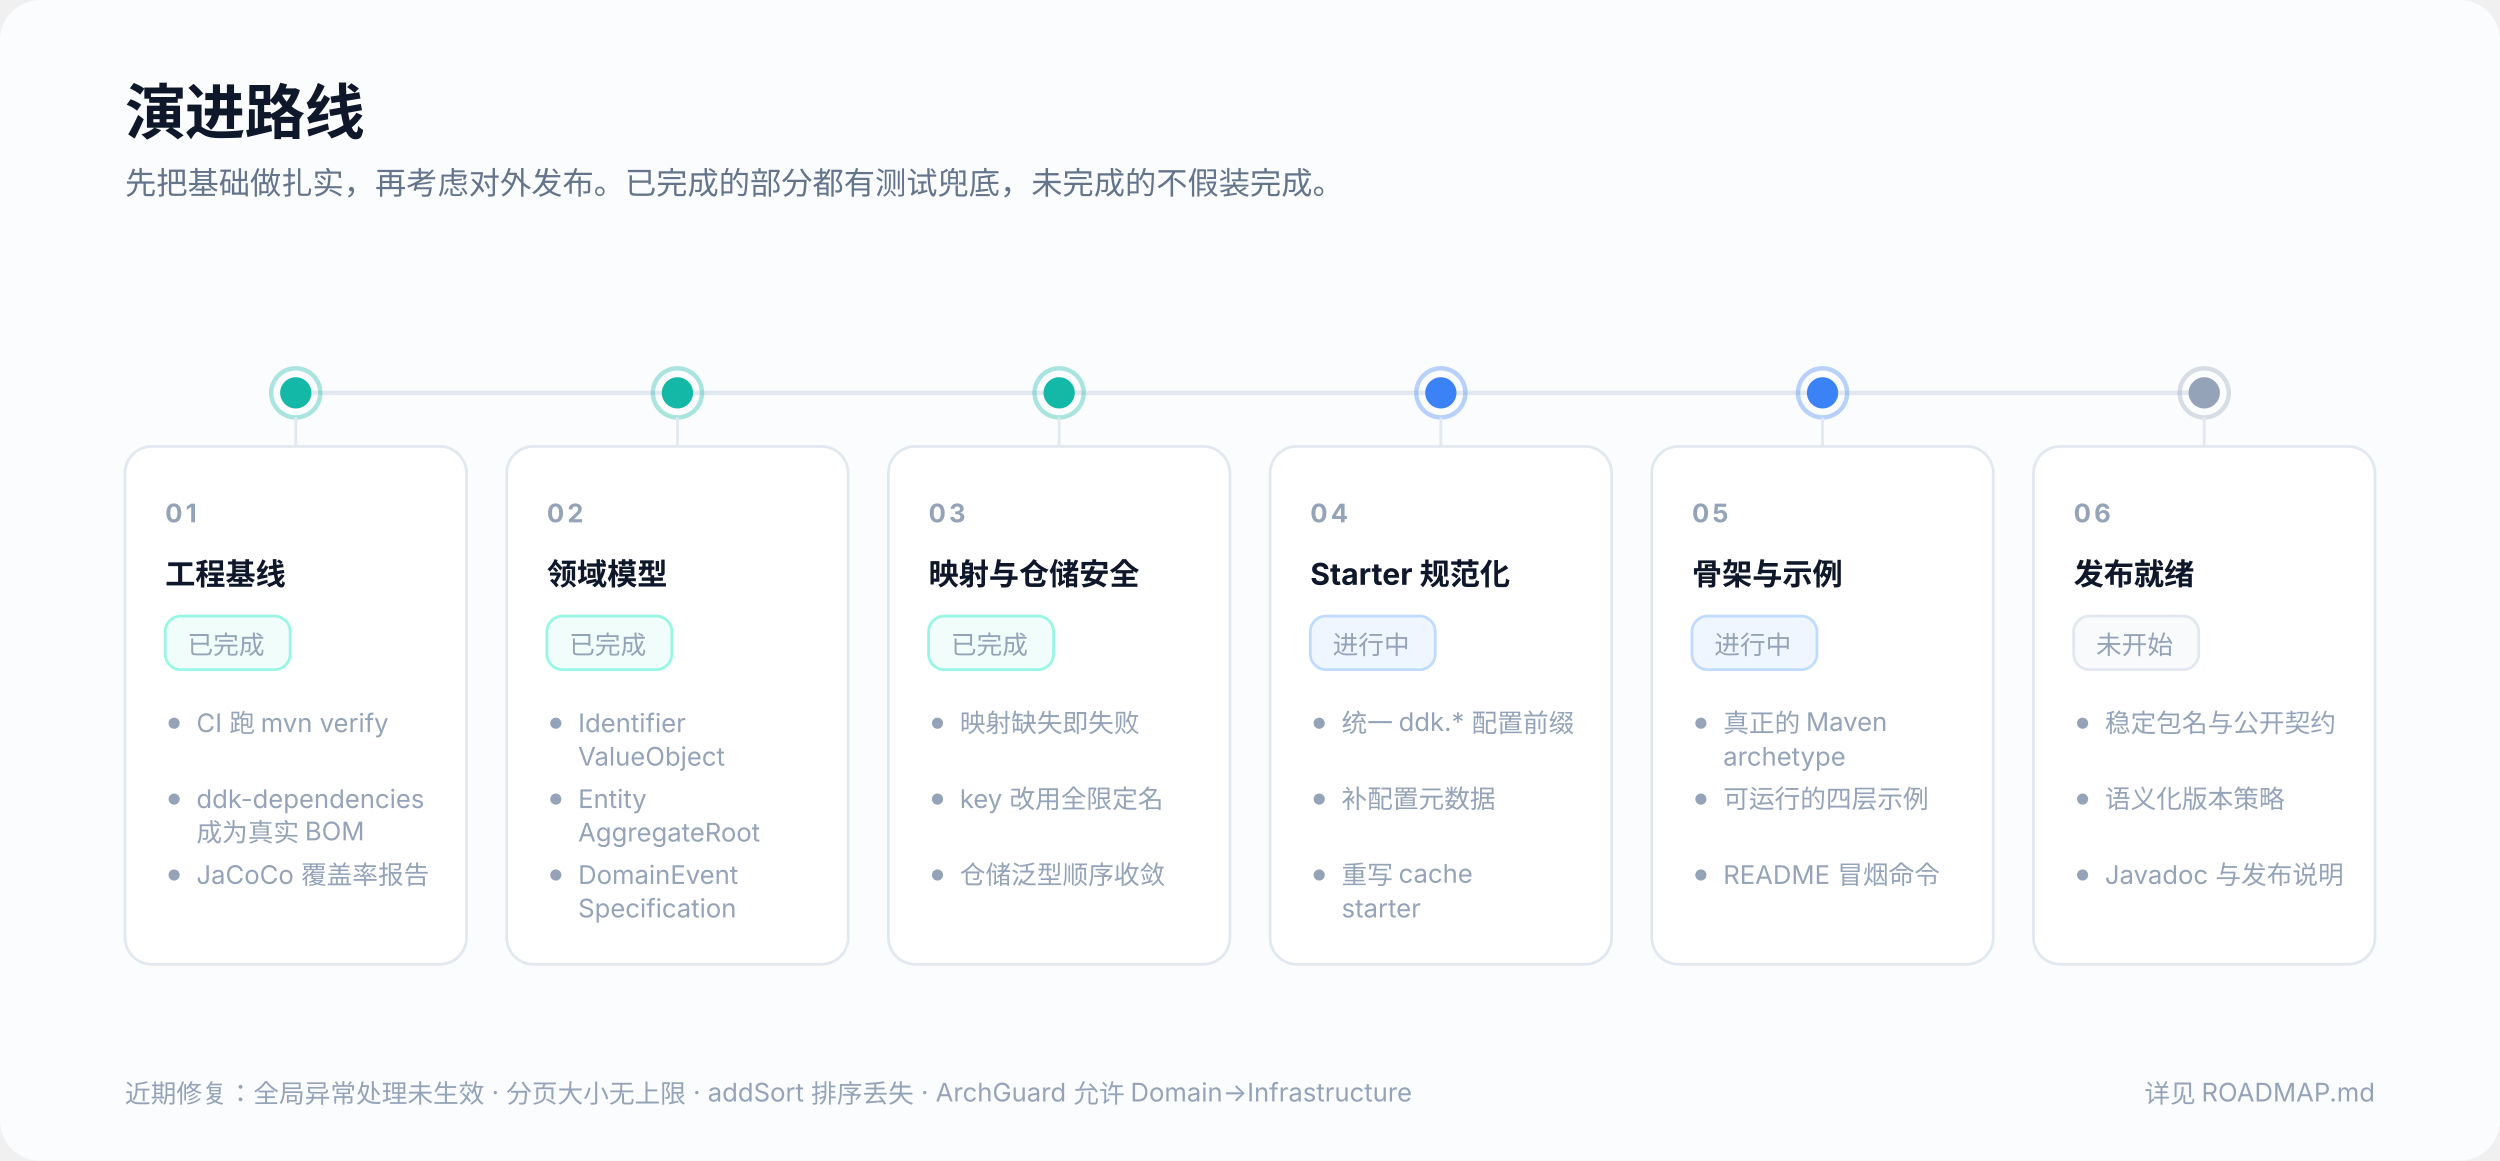
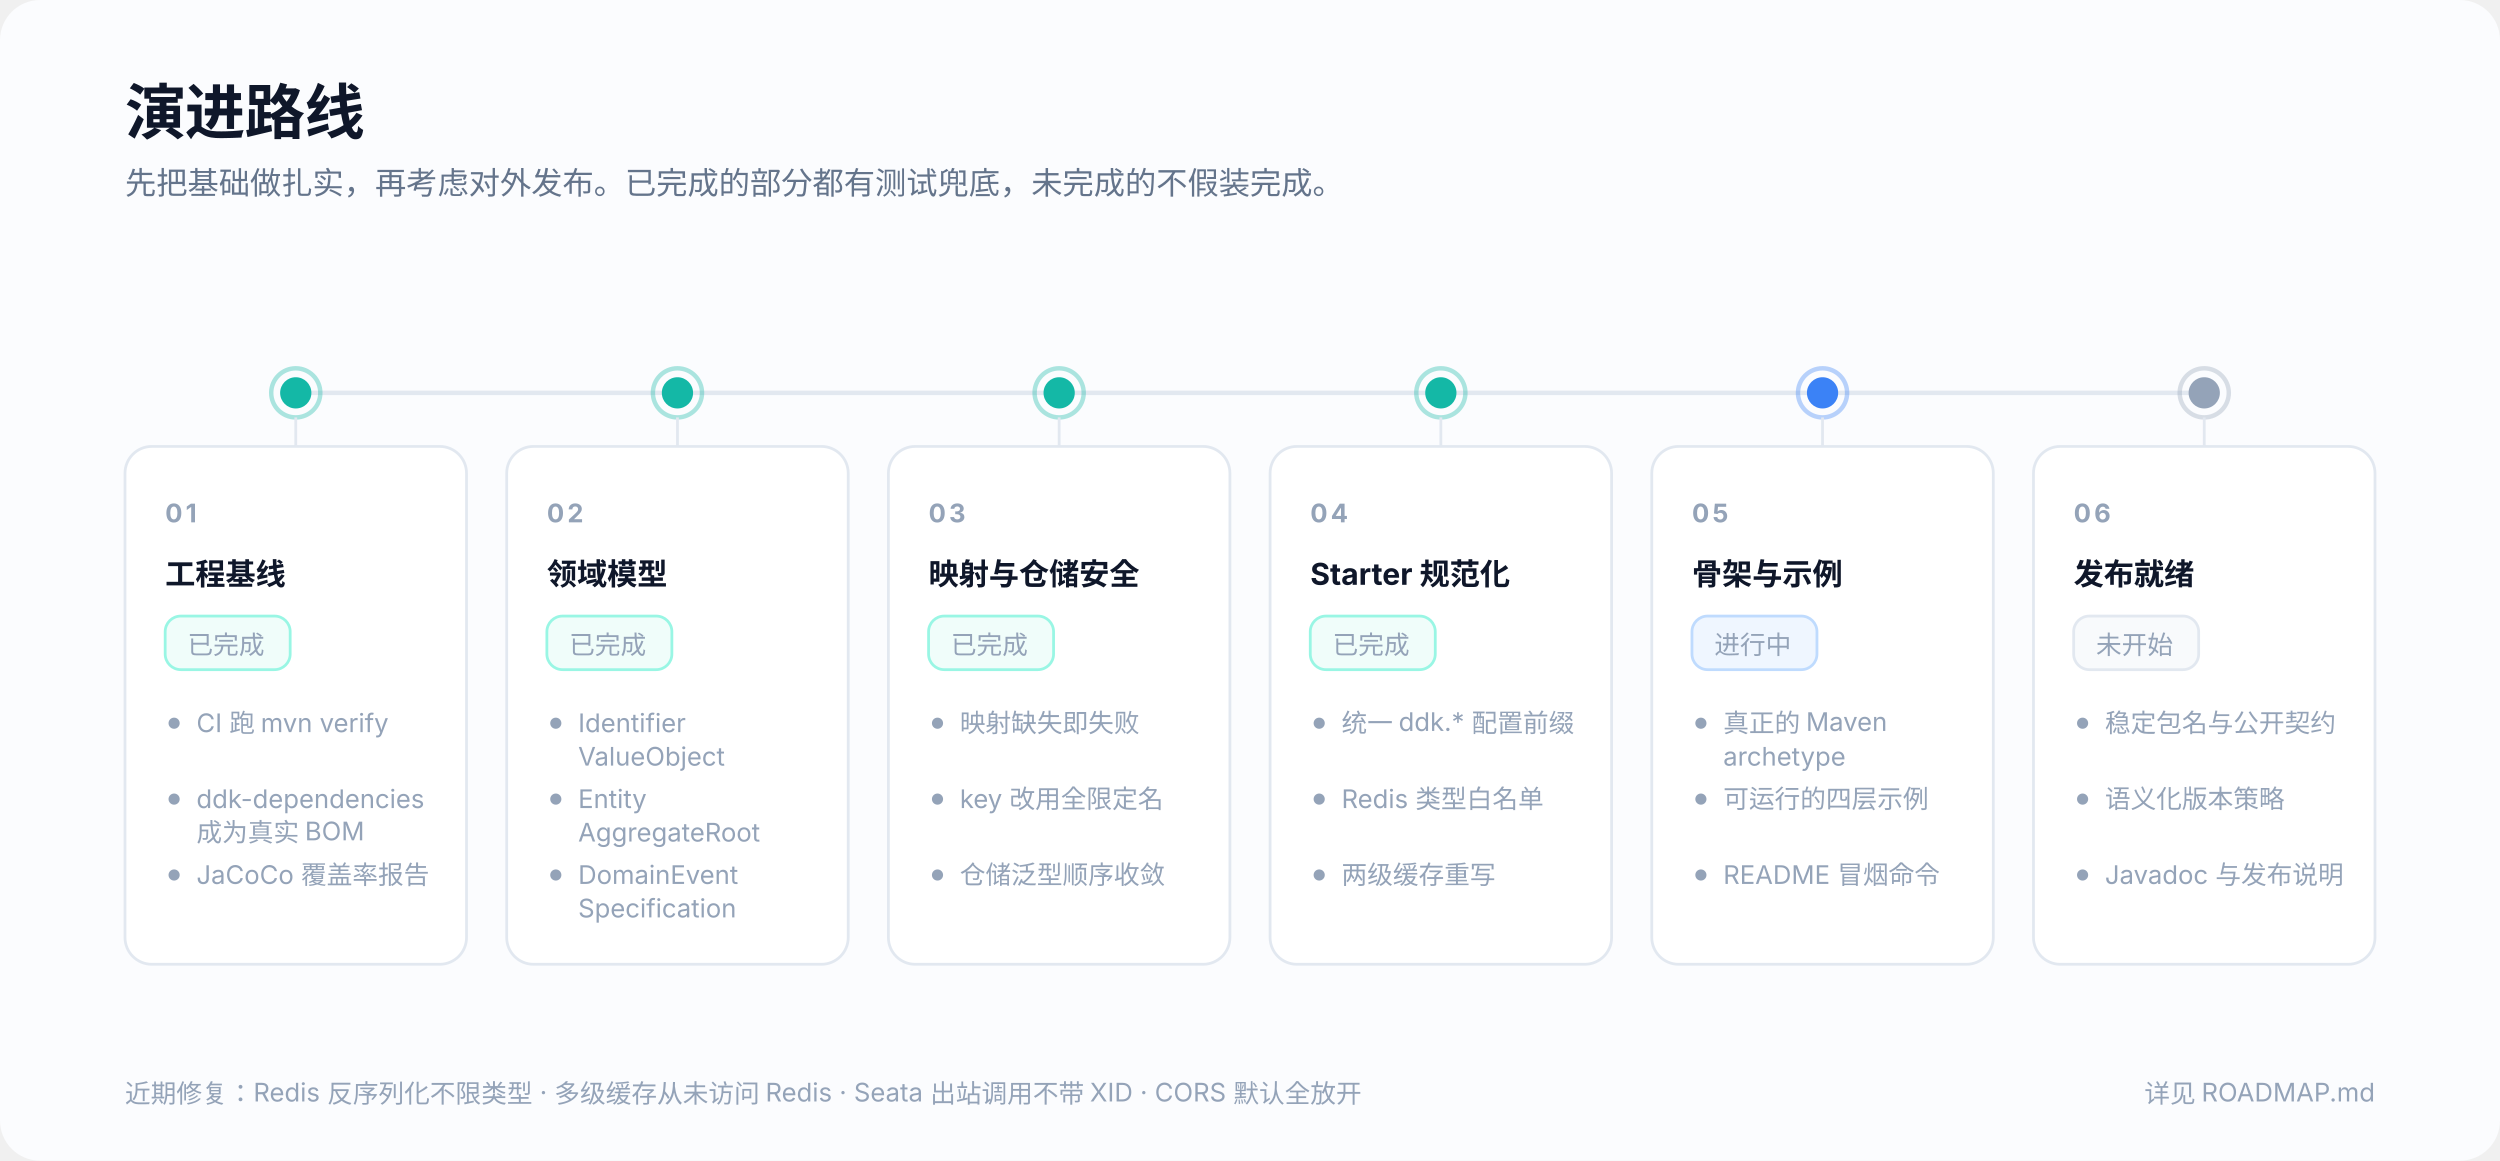
<svg xmlns="http://www.w3.org/2000/svg" viewBox="0 0 1120 520" width="1120" height="520" role="img" aria-labelledby="ttl dsc" style="max-width:100%;height:auto">
  <defs>
    <marker id="ar" viewBox="0 0 10 10" refX="9" refY="5" markerWidth="7" markerHeight="7" orient="auto-start-reverse">
      <path class="mk" d="M0 0 L10 5 L0 10 z" />
    </marker>
    <marker id="ar-b" viewBox="0 0 10 10" refX="9" refY="5" markerWidth="7" markerHeight="7" orient="auto-start-reverse">
      <path class="mk-b" d="M0 0 L10 5 L0 10 z" />
    </marker>
    <marker id="ar-v" viewBox="0 0 10 10" refX="9" refY="5" markerWidth="7" markerHeight="7" orient="auto-start-reverse">
      <path class="mk-v" d="M0 0 L10 5 L0 10 z" />
    </marker>
  </defs>
  <style>
    text{font-family:-apple-system,BlinkMacSystemFont,"Segoe UI","PingFang SC","Hiragino Sans GB","Microsoft YaHei",Inter,Roboto,sans-serif;}
    .bg{fill:#FBFCFE}
    .title{font-size:27px;font-weight:700;fill:#0F172A;letter-spacing:-.2px}
    .sub{font-size:14px;font-weight:400;fill:#64748B}
    .kicker{font-size:11.5px;font-weight:700;fill:#94A3B8;letter-spacing:1.4px}
    .lbl{font-size:15px;font-weight:650;fill:#0F172A}
    .lbl-sm{font-size:13.5px;font-weight:650;fill:#0F172A}
    .txt{font-size:12.5px;font-weight:400;fill:#64748B}
    .txt-xs{font-size:11.5px;font-weight:400;fill:#94A3B8}
    .mono{font-family:ui-monospace,SFMono-Regular,Menlo,Consolas,"Liberation Mono",monospace;font-size:12px;font-weight:500;fill:#334155}
    .mono-sm{font-family:ui-monospace,SFMono-Regular,Menlo,Consolas,"Liberation Mono",monospace;font-size:11px;font-weight:500;fill:#64748B}
    .edgelbl{font-size:11.5px;font-weight:500;fill:#64748B}

    .card{fill:#FFFFFF;stroke:#E2E8F0;stroke-width:1.25}
    .group{fill:#F1F5F9;fill-opacity:.55;stroke:#E2E8F0;stroke-width:1.25}
    .blue{fill:#EFF6FF;stroke:#BFDBFE;stroke-width:1.25}
    .teal{fill:#F0FDFA;stroke:#99F6E4;stroke-width:1.25}
    .violet{fill:#F5F3FF;stroke:#DDD6FE;stroke-width:1.25}
    .amber{fill:#FFFBEB;stroke:#FDE68A;stroke-width:1.25}
    .rose{fill:#FFF1F2;stroke:#FECDD3;stroke-width:1.25}
    .slate{fill:#F8FAFC;stroke:#E2E8F0;stroke-width:1.25}

    .t-blue{fill:#1D4ED8} .t-teal{fill:#0F766E} .t-violet{fill:#6D28D9}
    .t-amber{fill:#B45309} .t-rose{fill:#BE123C} .t-ink{fill:#0F172A}

    .edge{stroke:#94A3B8;stroke-width:1.6;fill:none;marker-end:url(#ar)}
    .edge-b{stroke:#3B82F6;stroke-width:1.8;fill:none;marker-end:url(#ar-b)}
    .edge-v{stroke:#8B5CF6;stroke-width:1.6;fill:none;stroke-dasharray:6 5;marker-end:url(#ar-v)}
    .edge-x{stroke:#F43F5E;stroke-width:1.6;fill:none;stroke-dasharray:5 5}
    .rail{stroke:#E2E8F0;stroke-width:2;fill:none}
    .hair{stroke:#E2E8F0;stroke-width:1.25;fill:none}
    .mk{fill:#94A3B8} .mk-b{fill:#3B82F6} .mk-v{fill:#8B5CF6}

    @media (prefers-color-scheme: dark) {
      .bg{fill:#0B1120}
      .title{fill:#F1F5F9} .sub{fill:#94A3B8} .kicker{fill:#64748B}
      .lbl,.lbl-sm{fill:#E2E8F0} .txt{fill:#94A3B8} .txt-xs{fill:#64748B}
      .mono{fill:#CBD5E1} .mono-sm{fill:#94A3B8} .edgelbl{fill:#94A3B8}
      .card{fill:#111827;stroke:#283548}
      .group{fill:#0F172A;fill-opacity:.7;stroke:#1E293B}
      .blue{fill:#111E38;stroke:#1E40AF}
      .teal{fill:#0C2620;stroke:#115E59}
      .violet{fill:#1A1333;stroke:#5B21B6}
      .amber{fill:#271B08;stroke:#92400E}
      .rose{fill:#2A0F17;stroke:#9F1239}
      .slate{fill:#131C2B;stroke:#283548}
      .t-blue{fill:#93C5FD} .t-teal{fill:#5EEAD4} .t-violet{fill:#C4B5FD}
      .t-amber{fill:#FCD34D} .t-rose{fill:#FDA4AF} .t-ink{fill:#E2E8F0}
      .edge{stroke:#64748B} .edge-b{stroke:#60A5FA} .edge-v{stroke:#A78BFA}
      .edge-x{stroke:#FB7185}
      .rail{stroke:#1E293B} .hair{stroke:#1E293B}
      .mk{fill:#64748B} .mk-b{fill:#60A5FA} .mk-v{fill:#A78BFA}
    }
</style>
  <rect class="bg" width="1120" height="520" rx="18" />
  <text class="title" x="56" y="60">演进路线</text>
  <text class="sub" x="56" y="87">先把基础做扎实，再考虑对外发布。已完成的部分都有测试兜底，未完成的不假装完成。</text>
  <path class="rail" d="M132.5 176 L987.5 176" />
  <rect x="56" y="200" width="153" height="232" rx="12" class="card" />
  <circle cx="132.5" cy="176" r="7" fill="#14B8A6" />
  <circle cx="132.5" cy="176" r="11" fill="none" stroke="#14B8A6" stroke-opacity=".35" stroke-width="2" />
  <path class="hair" d="M132.5 187 L132.5 200" />
  <text class="kicker" x="74" y="234">01</text>
  <text class="lbl-sm" x="74" y="262">工程基线</text>
  <rect x="74" y="276" width="56" height="24" rx="7" class="teal" />
  <text class="txt-xs" x="84" y="293">已完成</text>
  <circle cx="78" cy="324" r="2.5" fill="#94A3B8" />
  <text class="txt-xs" x="88" y="328">CI 跑 mvn verify</text>
  <circle cx="78" cy="358" r="2.5" fill="#94A3B8" />
  <text class="txt-xs" x="88" y="362">ddk-dependencies</text>
  <text class="txt-xs" x="88" y="377">成为真实 BOM</text>
  <circle cx="78" cy="392" r="2.5" fill="#94A3B8" />
  <text class="txt-xs" x="88" y="396">JaCoCo 覆盖率报告</text>
  <rect x="227" y="200" width="153" height="232" rx="12" class="card" />
  <circle cx="303.5" cy="176" r="7" fill="#14B8A6" />
  <circle cx="303.5" cy="176" r="11" fill="none" stroke="#14B8A6" stroke-opacity=".35" stroke-width="2" />
  <path class="hair" d="M303.5 187 L303.5 200" />
  <text class="kicker" x="245" y="234">02</text>
  <text class="lbl-sm" x="245" y="262">领域模型</text>
  <rect x="245" y="276" width="56" height="24" rx="7" class="teal" />
  <text class="txt-xs" x="255" y="293">已完成</text>
  <circle cx="249" cy="324" r="2.5" fill="#94A3B8" />
  <text class="txt-xs" x="259" y="328">Identifier</text>
  <text class="txt-xs" x="259" y="343">ValueObject</text>
  <circle cx="249" cy="358" r="2.5" fill="#94A3B8" />
  <text class="txt-xs" x="259" y="362">Entity</text>
  <text class="txt-xs" x="259" y="377">AggregateRoot</text>
  <circle cx="249" cy="392" r="2.5" fill="#94A3B8" />
  <text class="txt-xs" x="259" y="396">DomainEvent</text>
  <text class="txt-xs" x="259" y="411">Specification</text>
  <rect x="398" y="200" width="153" height="232" rx="12" class="card" />
  <circle cx="474.5" cy="176" r="7" fill="#14B8A6" />
  <circle cx="474.5" cy="176" r="11" fill="none" stroke="#14B8A6" stroke-opacity=".35" stroke-width="2" />
  <path class="hair" d="M474.5 187 L474.5 200" />
  <text class="kicker" x="416" y="234">03</text>
  <text class="lbl-sm" x="416" y="262">映射与仓储安全</text>
  <rect x="416" y="276" width="56" height="24" rx="7" class="teal" />
  <text class="txt-xs" x="426" y="293">已完成</text>
  <circle cx="420" cy="324" r="2.5" fill="#94A3B8" />
  <text class="txt-xs" x="430" y="328">映射缺失即失败</text>
  <circle cx="420" cy="358" r="2.5" fill="#94A3B8" />
  <text class="txt-xs" x="430" y="362">key 改用全限定名</text>
  <circle cx="420" cy="392" r="2.5" fill="#94A3B8" />
  <text class="txt-xs" x="430" y="396">仓储泛型顺序收敛</text>
  <rect x="569" y="200" width="153" height="232" rx="12" class="card" />
-   <circle cx="645.5" cy="176" r="7" fill="#3B82F6" />
-   <circle cx="645.5" cy="176" r="11" fill="none" stroke="#3B82F6" stroke-opacity=".35" stroke-width="2" />
+   <circle cx="645.5" cy="176" r="7" fill="#14B8A6" />
+   <circle cx="645.5" cy="176" r="11" fill="none" stroke="#14B8A6" stroke-opacity=".35" stroke-width="2" />
  <path class="hair" d="M645.5 187 L645.5 200" />
  <text class="kicker" x="587" y="234">04</text>
  <text class="lbl-sm" x="587" y="262">Starter 规范化</text>
-   <rect x="587" y="276" width="56" height="24" rx="7" class="blue" />
-   <text class="txt-xs" x="597" y="293">进行中</text>
+   <rect x="587" y="276" width="56" height="24" rx="7" class="teal" />
+   <text class="txt-xs" x="597" y="293">已完成</text>
  <circle cx="591" cy="324" r="2.5" fill="#94A3B8" />
  <text class="txt-xs" x="601" y="328">统一 ddk.* 配置前缀</text>
  <circle cx="591" cy="358" r="2.5" fill="#94A3B8" />
-   <text class="txt-xs" x="601" y="362">补配置元数据</text>
+   <text class="txt-xs" x="601" y="362">Redis 类型白名单</text>
  <circle cx="591" cy="392" r="2.5" fill="#94A3B8" />
-   <text class="txt-xs" x="601" y="396">重写 cache</text>
-   <text class="txt-xs" x="601" y="411">starter</text>
+   <text class="txt-xs" x="601" y="396">两级缓存重写</text>
  <rect x="740" y="200" width="153" height="232" rx="12" class="card" />
  <circle cx="816.5" cy="176" r="7" fill="#3B82F6" />
  <circle cx="816.5" cy="176" r="11" fill="none" stroke="#3B82F6" stroke-opacity=".35" stroke-width="2" />
  <path class="hair" d="M816.5 187 L816.5 200" />
  <text class="kicker" x="758" y="234">05</text>
  <text class="lbl-sm" x="758" y="262">骨架与示例</text>
  <rect x="758" y="276" width="56" height="24" rx="7" class="blue" />
  <text class="txt-xs" x="768" y="293">进行中</text>
  <circle cx="762" cy="324" r="2.5" fill="#94A3B8" />
  <text class="txt-xs" x="772" y="328">真正的 Maven</text>
  <text class="txt-xs" x="772" y="343">archetype</text>
  <circle cx="762" cy="358" r="2.5" fill="#94A3B8" />
  <text class="txt-xs" x="772" y="362">可运行的四层示例</text>
  <circle cx="762" cy="392" r="2.5" fill="#94A3B8" />
  <text class="txt-xs" x="772" y="396">README 冒烟命令</text>
  <rect x="911" y="200" width="153" height="232" rx="12" class="card" />
  <circle cx="987.5" cy="176" r="7" fill="#94A3B8" />
  <circle cx="987.5" cy="176" r="11" fill="none" stroke="#94A3B8" stroke-opacity=".35" stroke-width="2" />
  <path class="hair" d="M987.5 187 L987.5 200" />
  <text class="kicker" x="929" y="234">06</text>
  <text class="lbl-sm" x="929" y="262">发布就绪</text>
  <rect x="929" y="276" width="56" height="24" rx="7" class="slate" />
  <text class="txt-xs" x="939" y="293">未开始</text>
  <circle cx="933" cy="324" r="2.5" fill="#94A3B8" />
  <text class="txt-xs" x="943" y="328">稳定包名与公开契约</text>
  <circle cx="933" cy="358" r="2.5" fill="#94A3B8" />
  <text class="txt-xs" x="943" y="362">语义化版本策略</text>
  <circle cx="933" cy="392" r="2.5" fill="#94A3B8" />
  <text class="txt-xs" x="943" y="396">Javadoc 与发布说明</text>
-   <text class="txt-xs" x="56" y="494">近期修复：全局异常处理未生效 · 分页大小无上限 · addSort 排序丢失 · ArchGuard 允许 Domain→Infrastructure</text>
+   <text class="txt-xs" x="56" y="494">近期修复：Redis 反序列化不限类型 · 多级缓存从未访问 Redis · Seata 出站调用不带 XID · CORS 默认全放开</text>
  <text class="txt-xs" x="1064" y="494" text-anchor="end">详见 ROADMAP.md</text>
</svg>
